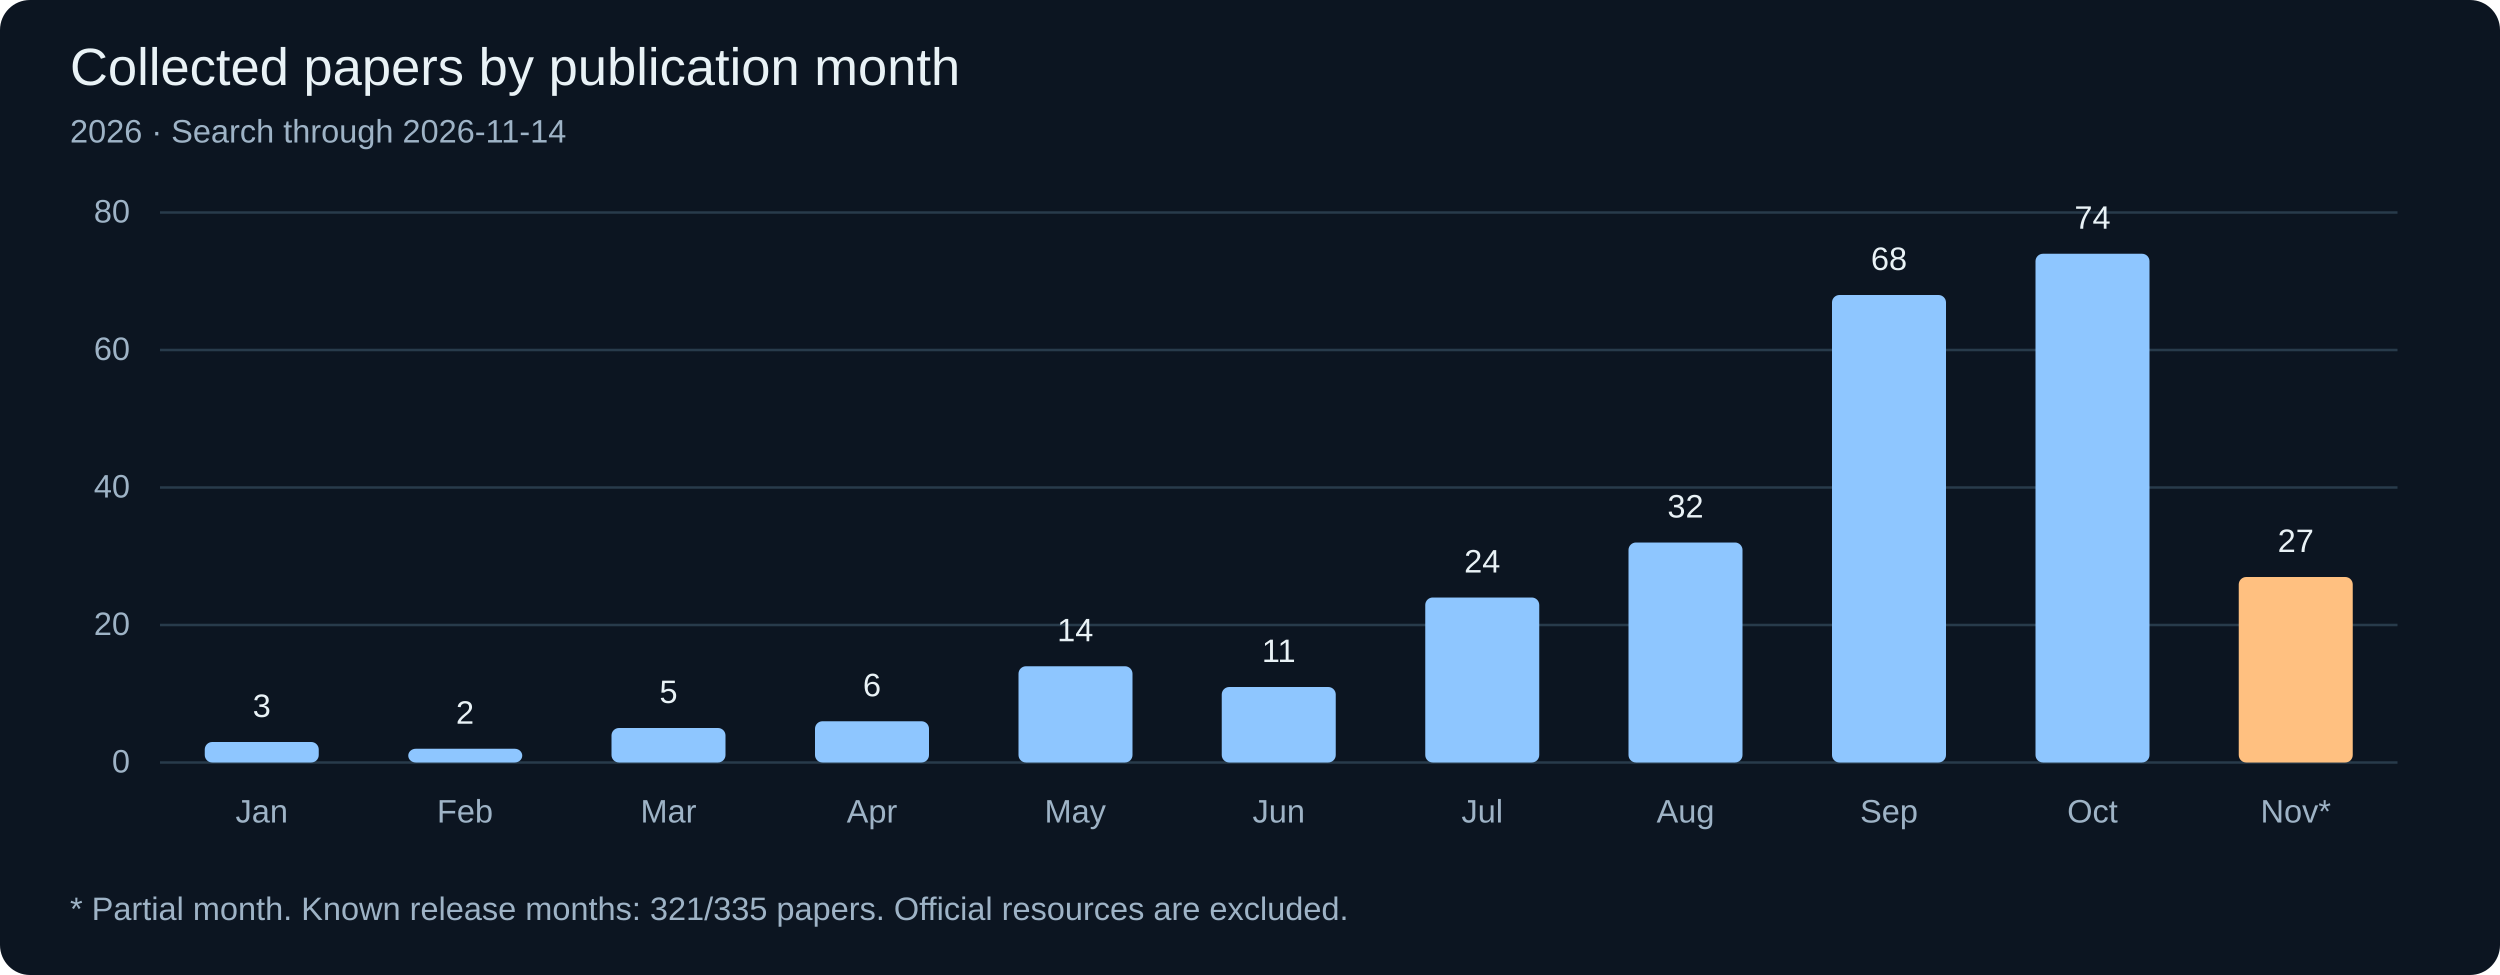
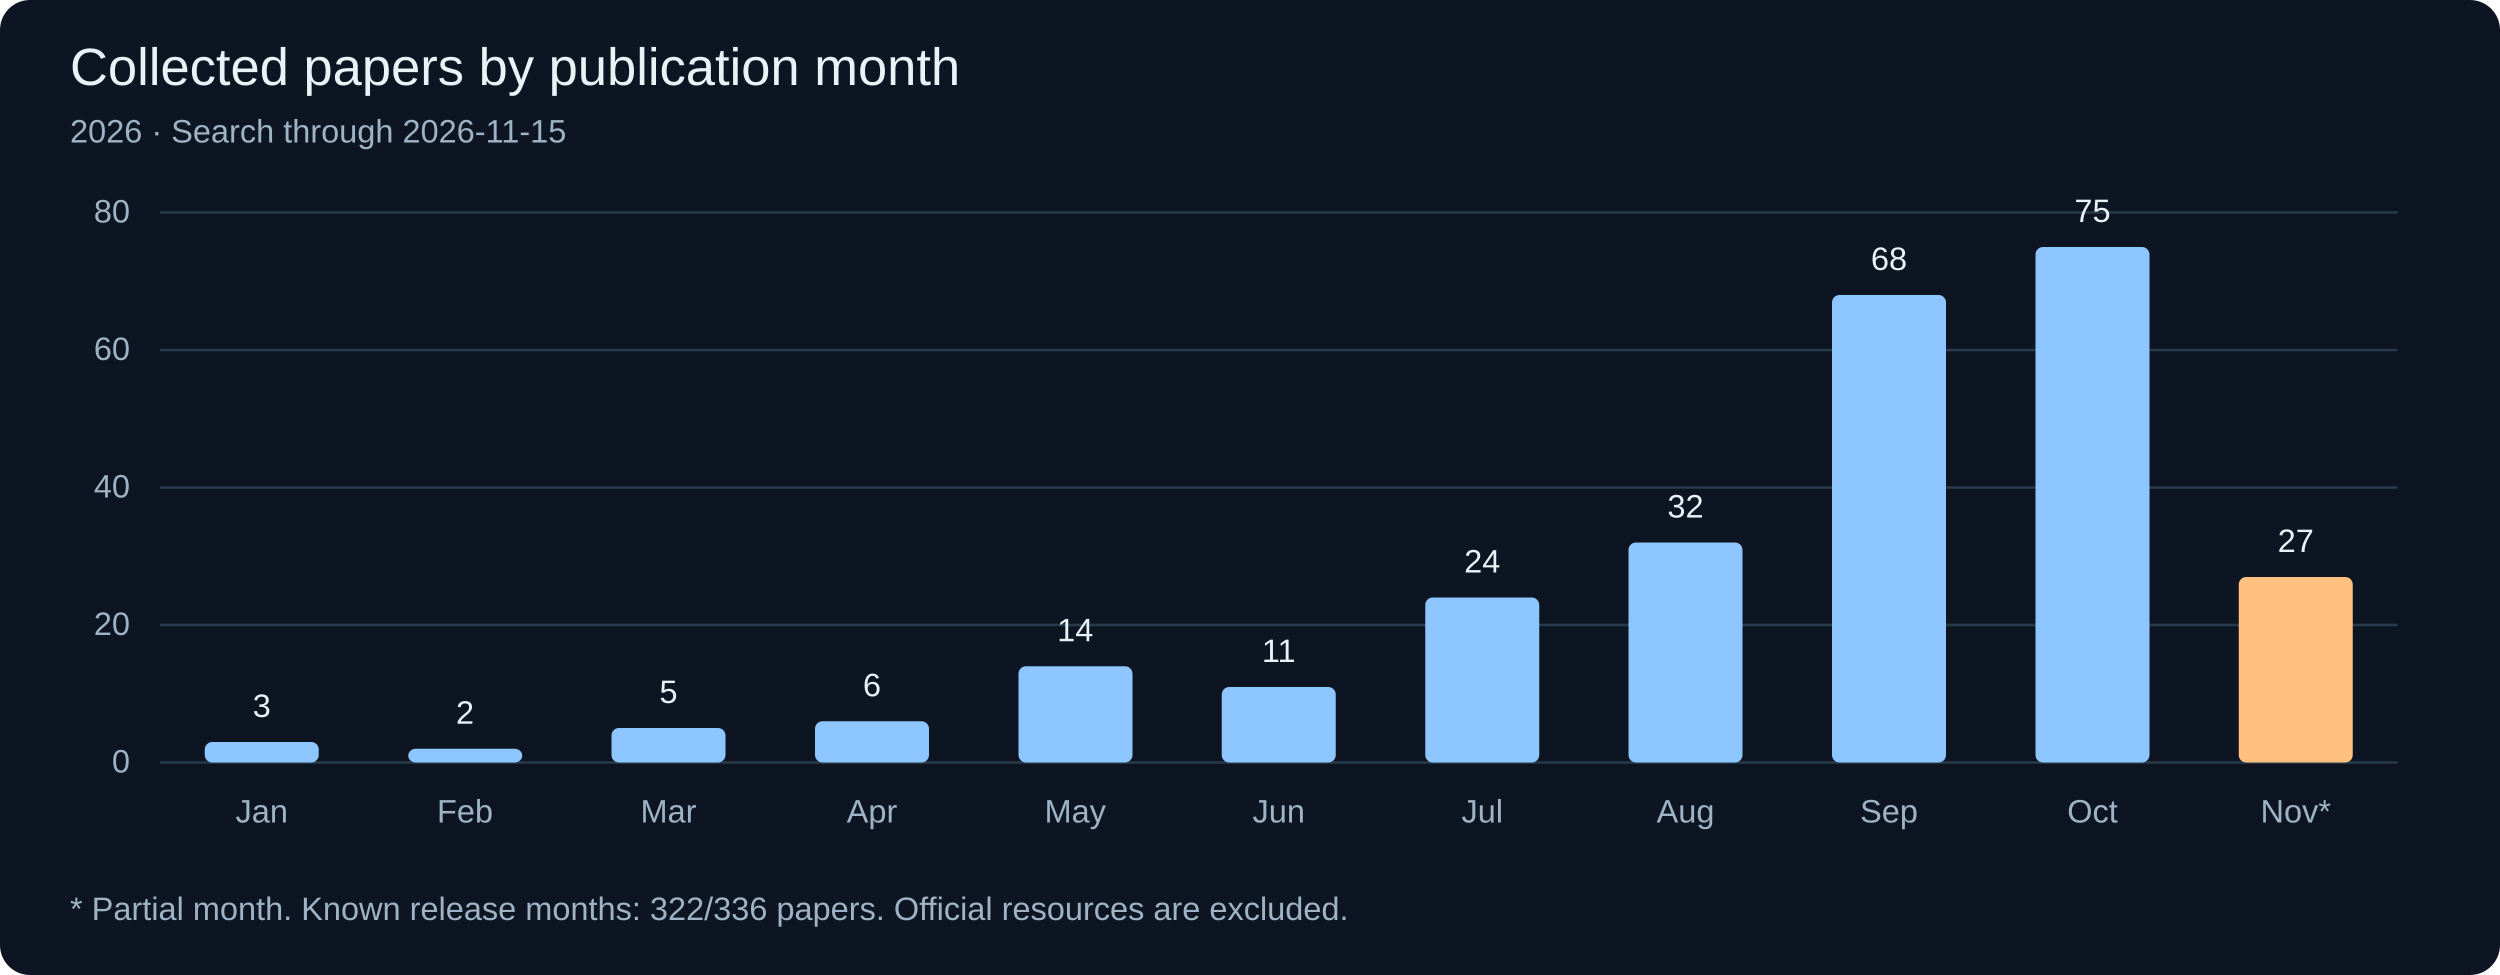
<svg xmlns="http://www.w3.org/2000/svg" width="1000" height="390" viewBox="0 0 1000 390" role="img" aria-labelledby="title desc">
  <rect width="1000" height="390" rx="12" fill="#0c1521" />
  <g font-family="Arial,sans-serif" font-size="13" fill="#e9f2f6">
    <text x="28" y="34" font-size="21">Collected papers by publication month</text>
-     <text x="28" y="57" fill="#9eb3c6">2026 · Search through 2026-11-14</text>
+     <text x="28" y="57" fill="#9eb3c6">2026 · Search through 2026-11-15</text>
    <path d="M64 305.0h895" stroke="#283b4b" />
    <text x="52" y="309.0" text-anchor="end" fill="#9eb3c6">0</text>
    <path d="M64 250.0h895" stroke="#283b4b" />
    <text x="52" y="254.0" text-anchor="end" fill="#9eb3c6">20</text>
    <path d="M64 195.0h895" stroke="#283b4b" />
    <text x="52" y="199.0" text-anchor="end" fill="#9eb3c6">40</text>
    <path d="M64 140.0h895" stroke="#283b4b" />
    <text x="52" y="144.0" text-anchor="end" fill="#9eb3c6">60</text>
    <path d="M64 85.0h895" stroke="#283b4b" />
    <text x="52" y="89.0" text-anchor="end" fill="#9eb3c6">80</text>
    <rect x="81.9" y="296.8" width="45.6" height="8.2" rx="3" fill="#8ec6ff" />
    <text x="104.7" y="286.8" text-anchor="middle">3</text>
    <text x="104.7" y="329" text-anchor="middle" fill="#9eb3c6">Jan</text>
    <rect x="163.3" y="299.5" width="45.6" height="5.5" rx="3" fill="#8ec6ff" />
    <text x="186.0" y="289.5" text-anchor="middle">2</text>
    <text x="186.0" y="329" text-anchor="middle" fill="#9eb3c6">Feb</text>
    <rect x="244.6" y="291.2" width="45.6" height="13.8" rx="3" fill="#8ec6ff" />
    <text x="267.4" y="281.2" text-anchor="middle">5</text>
    <text x="267.4" y="329" text-anchor="middle" fill="#9eb3c6">Mar</text>
    <rect x="326.0" y="288.5" width="45.6" height="16.5" rx="3" fill="#8ec6ff" />
    <text x="348.8" y="278.5" text-anchor="middle">6</text>
    <text x="348.8" y="329" text-anchor="middle" fill="#9eb3c6">Apr</text>
    <rect x="407.4" y="266.5" width="45.6" height="38.5" rx="3" fill="#8ec6ff" />
    <text x="430.1" y="256.5" text-anchor="middle">14</text>
    <text x="430.1" y="329" text-anchor="middle" fill="#9eb3c6">May</text>
    <rect x="488.7" y="274.8" width="45.6" height="30.2" rx="3" fill="#8ec6ff" />
    <text x="511.5" y="264.8" text-anchor="middle">11</text>
    <text x="511.5" y="329" text-anchor="middle" fill="#9eb3c6">Jun</text>
    <rect x="570.1" y="239.0" width="45.6" height="66.0" rx="3" fill="#8ec6ff" />
    <text x="592.9" y="229.0" text-anchor="middle">24</text>
    <text x="592.9" y="329" text-anchor="middle" fill="#9eb3c6">Jul</text>
    <rect x="651.4" y="217.0" width="45.6" height="88.0" rx="3" fill="#8ec6ff" />
    <text x="674.2" y="207.0" text-anchor="middle">32</text>
    <text x="674.2" y="329" text-anchor="middle" fill="#9eb3c6">Aug</text>
    <rect x="732.8" y="118.0" width="45.6" height="187.0" rx="3" fill="#8ec6ff" />
    <text x="755.6" y="108.0" text-anchor="middle">68</text>
    <text x="755.6" y="329" text-anchor="middle" fill="#9eb3c6">Sep</text>
-     <rect x="814.2" y="101.5" width="45.6" height="203.5" rx="3" fill="#8ec6ff" />
-     <text x="837.0" y="91.5" text-anchor="middle">74</text>
+     <rect x="814.2" y="98.8" width="45.6" height="206.2" rx="3" fill="#8ec6ff" />
+     <text x="837.0" y="88.8" text-anchor="middle">75</text>
    <text x="837.0" y="329" text-anchor="middle" fill="#9eb3c6">Oct</text>
    <rect x="895.5" y="230.8" width="45.6" height="74.2" rx="3" fill="#ffc080" />
    <text x="918.3" y="220.8" text-anchor="middle">27</text>
    <text x="918.3" y="329" text-anchor="middle" fill="#9eb3c6">Nov*</text>
-     <text x="28" y="368" fill="#9eb3c6">* Partial month. Known release months: 321/335 papers. Official resources are excluded.</text>
+     <text x="28" y="368" fill="#9eb3c6">* Partial month. Known release months: 322/336 papers. Official resources are excluded.</text>
  </g>
</svg>
